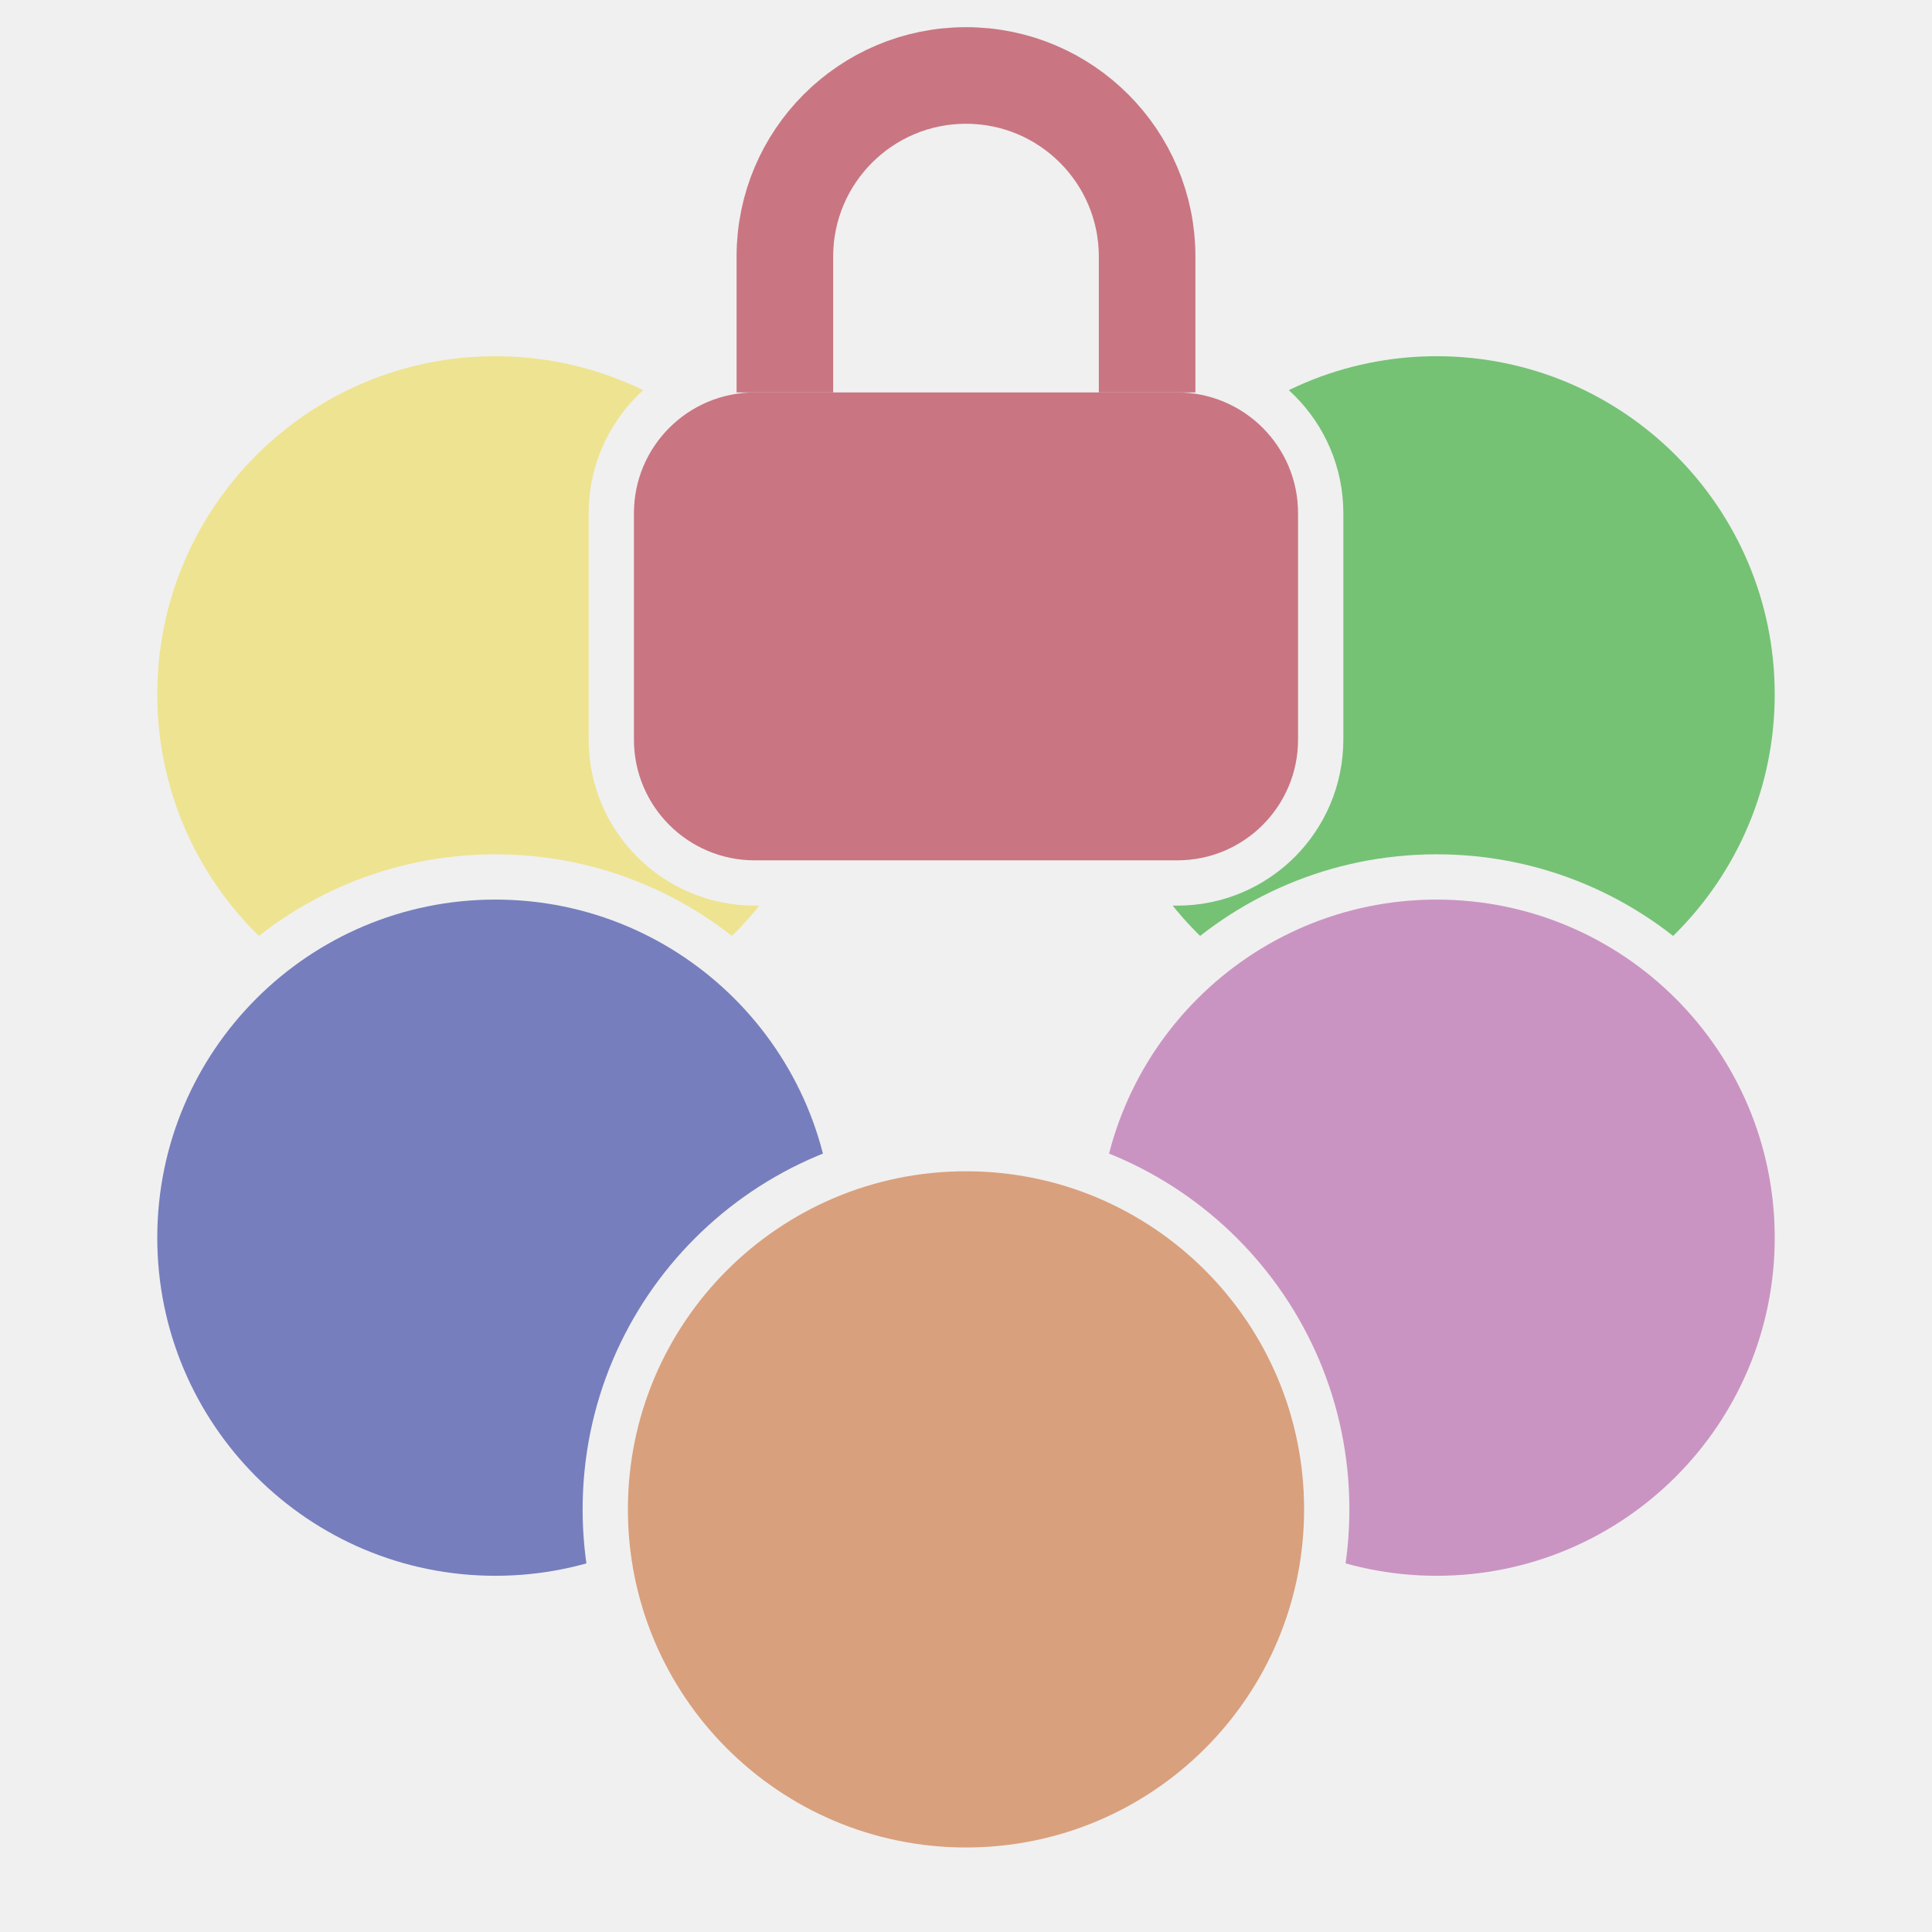
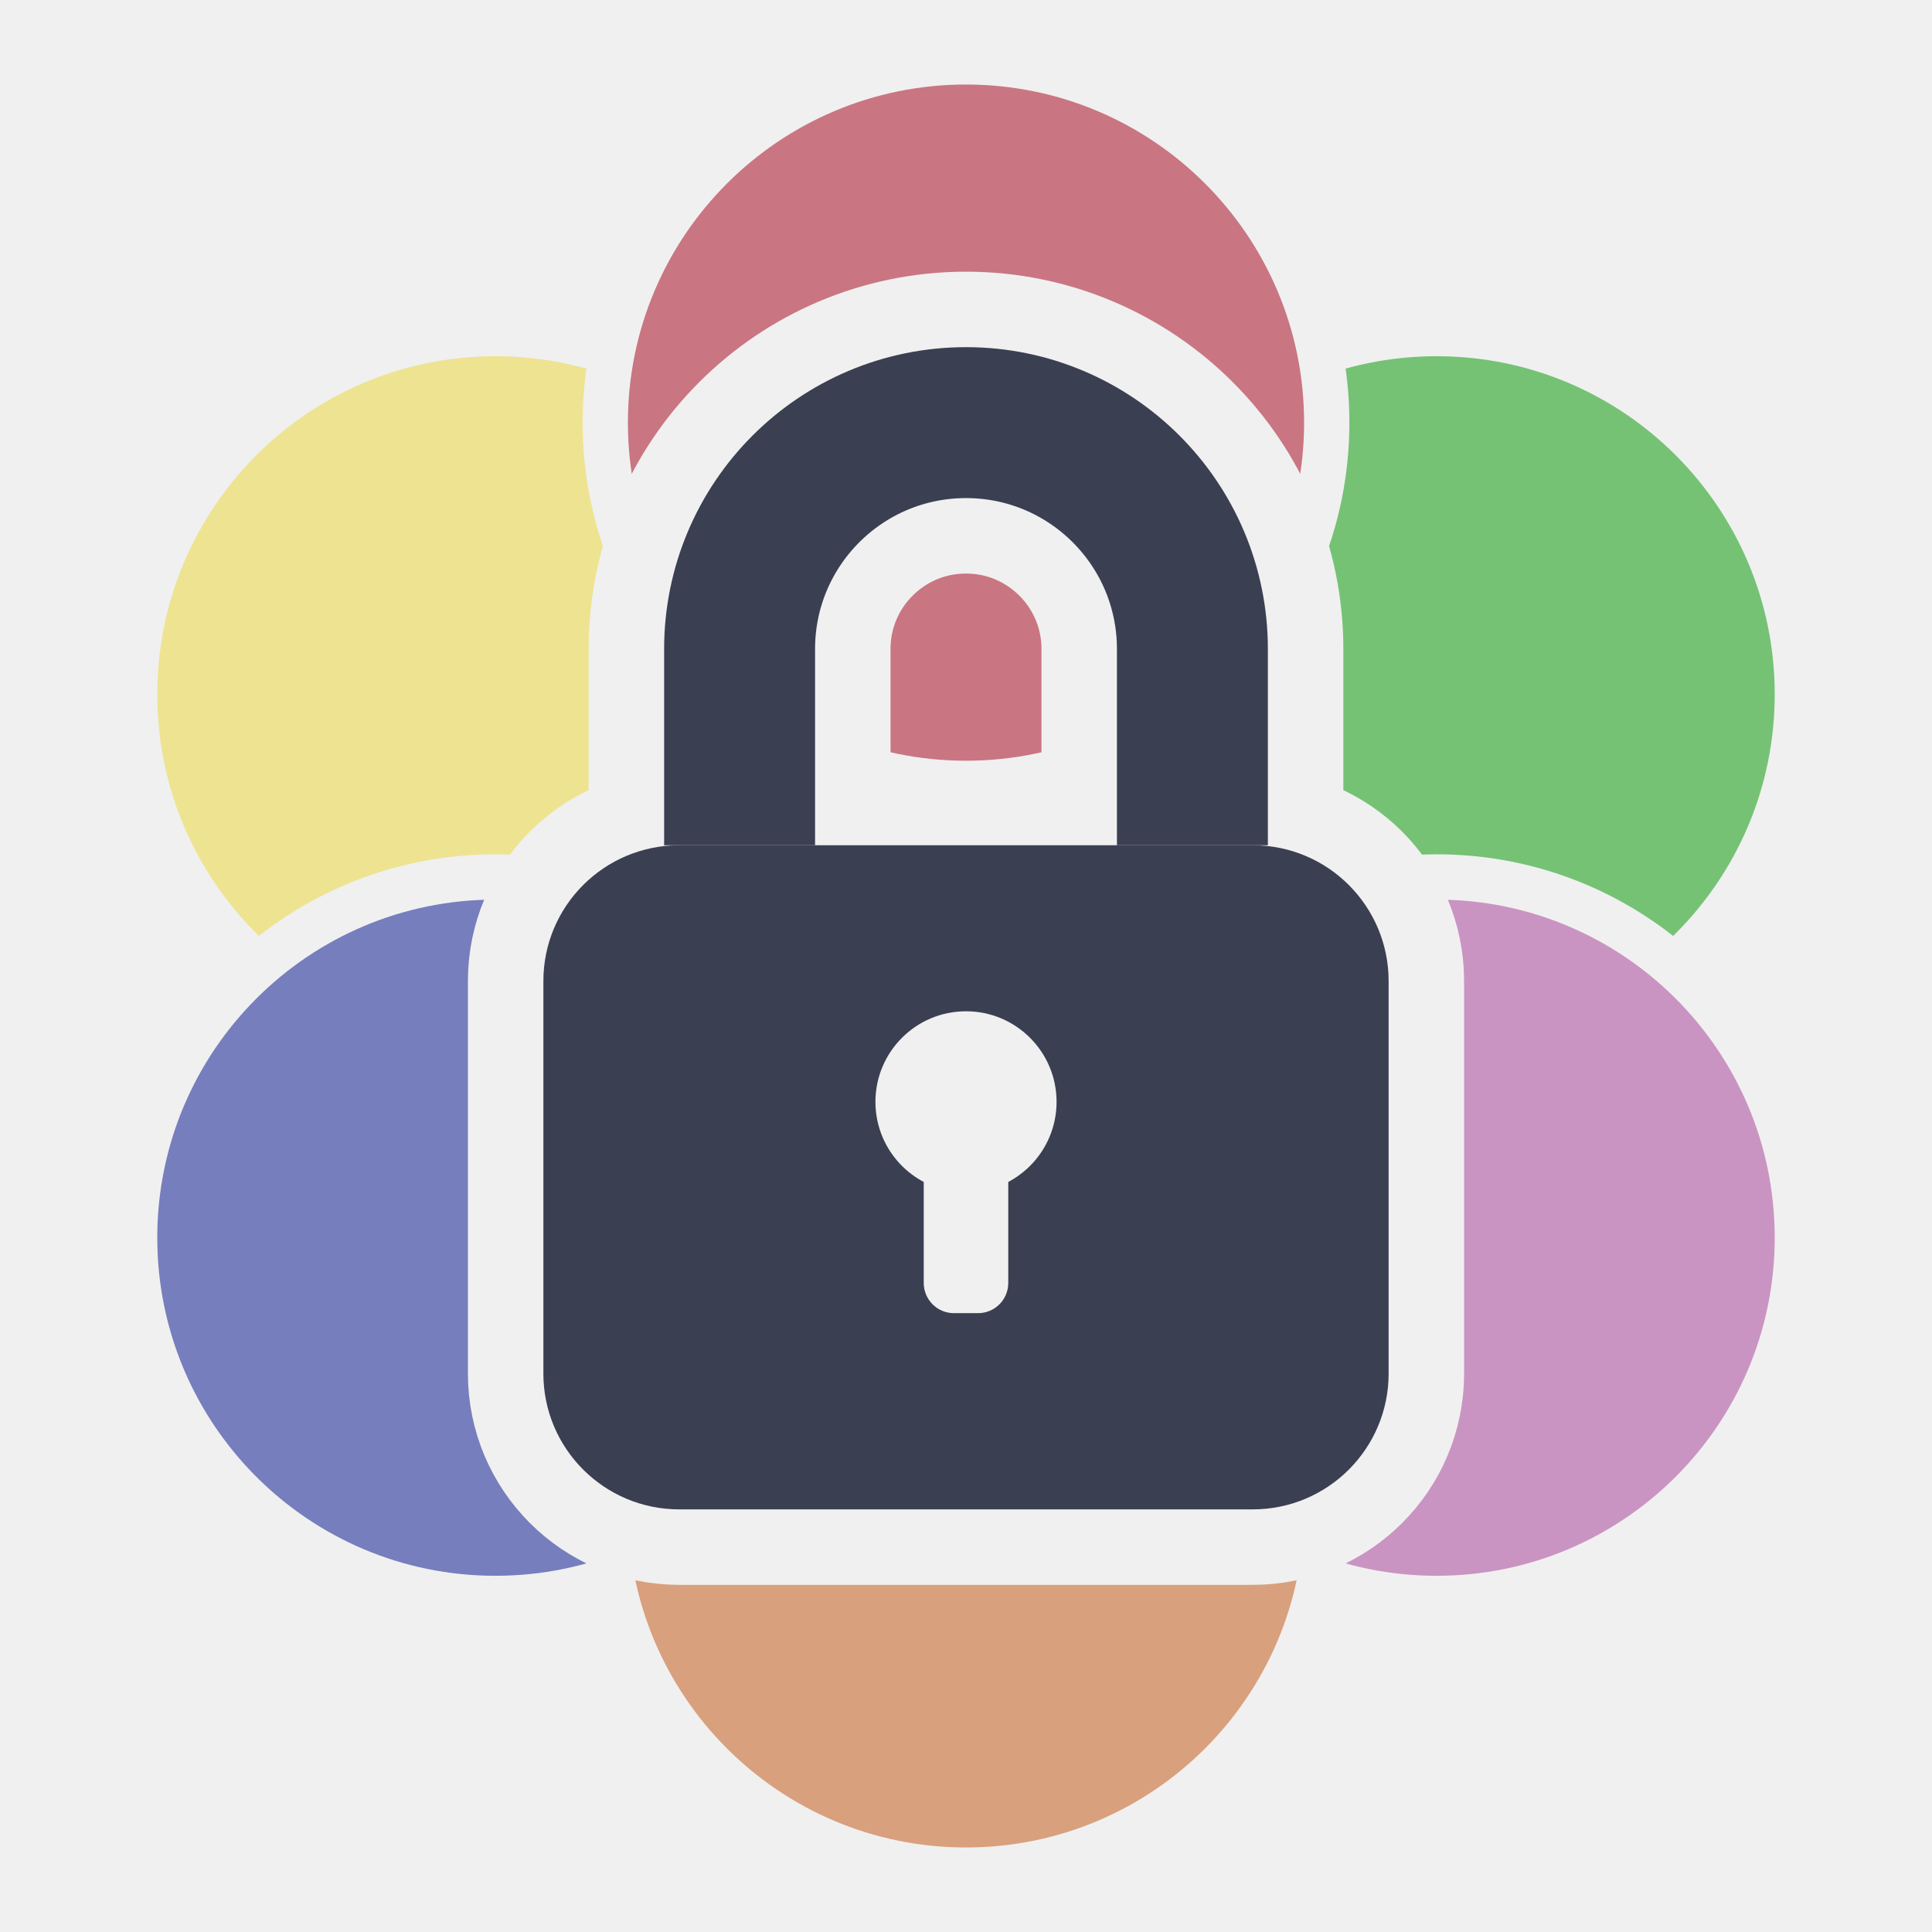
<svg xmlns="http://www.w3.org/2000/svg" viewBox="0 0 64 64">
  <defs>
    <g id="cut-lock">
-       <rect x="21" y="13" width="22" height="15.5" rx="4" stroke="#000" stroke-width="3" />
-       <path d="M26 13 V8.5 a6 6 0 0 1 12 0 V13" fill="none" stroke="#000" stroke-width="6.2" />
+       <rect x="18" y="28" width="28" height="22" rx="4.5" stroke="#000" stroke-width="5" />
+       <path d="M24.5 28 V21.5 a7.5 7.5 0 0 1 15 0 V28" fill="none" stroke="#000" stroke-width="10" />
    </g>
    <mask id="m-yellow">
      <rect width="64" height="64" fill="#fff" />
      <circle cx="16.41" cy="41" r="12.7" />
+       <circle cx="32" cy="14" r="12.7" />
      <use href="#cut-lock" />
    </mask>
    <mask id="m-green">
      <rect width="64" height="64" fill="#fff" />
      <circle cx="47.59" cy="41" r="12.7" />
+       <circle cx="32" cy="14" r="12.7" />
      <use href="#cut-lock" />
    </mask>
    <mask id="m-blue">
      <rect width="64" height="64" fill="#fff" />
      <circle cx="32" cy="50" r="12.7" />
+       <use href="#cut-lock" />
    </mask>
    <mask id="m-lilac">
      <rect width="64" height="64" fill="#fff" />
      <circle cx="32" cy="50" r="12.7" />
+       <use href="#cut-lock" />
+     </mask>
+     <mask id="m-other">
+       <rect width="64" height="64" fill="#fff" />
+       <use href="#cut-lock" />
+     </mask>
+     <mask id="m-keyhole">
+       <rect width="64" height="64" fill="#fff" />
+       <circle cx="32" cy="36.5" r="3" />
+       <rect x="30.6" y="36.5" width="2.8" height="7" rx="1" />
    </mask>
  </defs>
  <circle cx="16.41" cy="23" r="11.2" fill="#eee391" mask="url(#m-yellow)" />
  <circle cx="47.59" cy="23" r="11.2" fill="#75c275" mask="url(#m-green)" />
  <circle cx="16.41" cy="41" r="11.2" fill="#767ebd" mask="url(#m-blue)" />
  <circle cx="47.59" cy="41" r="11.2" fill="#ca94c2" mask="url(#m-lilac)" />
-   <path d="M26 13 V8.5 a6 6 0 0 1 12 0 V13" fill="none" stroke="#c97682" stroke-width="3.2" />
-   <rect x="21" y="13" width="22" height="15.5" rx="4" fill="#c97682" />
-   <circle cx="32" cy="50" r="11.2" fill="#d9a07d" />
+   <circle cx="32" cy="14" r="11.2" fill="#c97682" mask="url(#m-other)" />
+   <circle cx="32" cy="50" r="11.2" fill="#d9a07d" mask="url(#m-other)" />
+   <path fill="none" stroke="#3b3f52" d="M24.5 28 V21.5 a7.5 7.5 0 0 1 15 0 V28" stroke-width="5" />
+   <rect fill="#3b3f52" x="18" y="28" width="28" height="22" rx="4.5" mask="url(#m-keyhole)" />
</svg>
